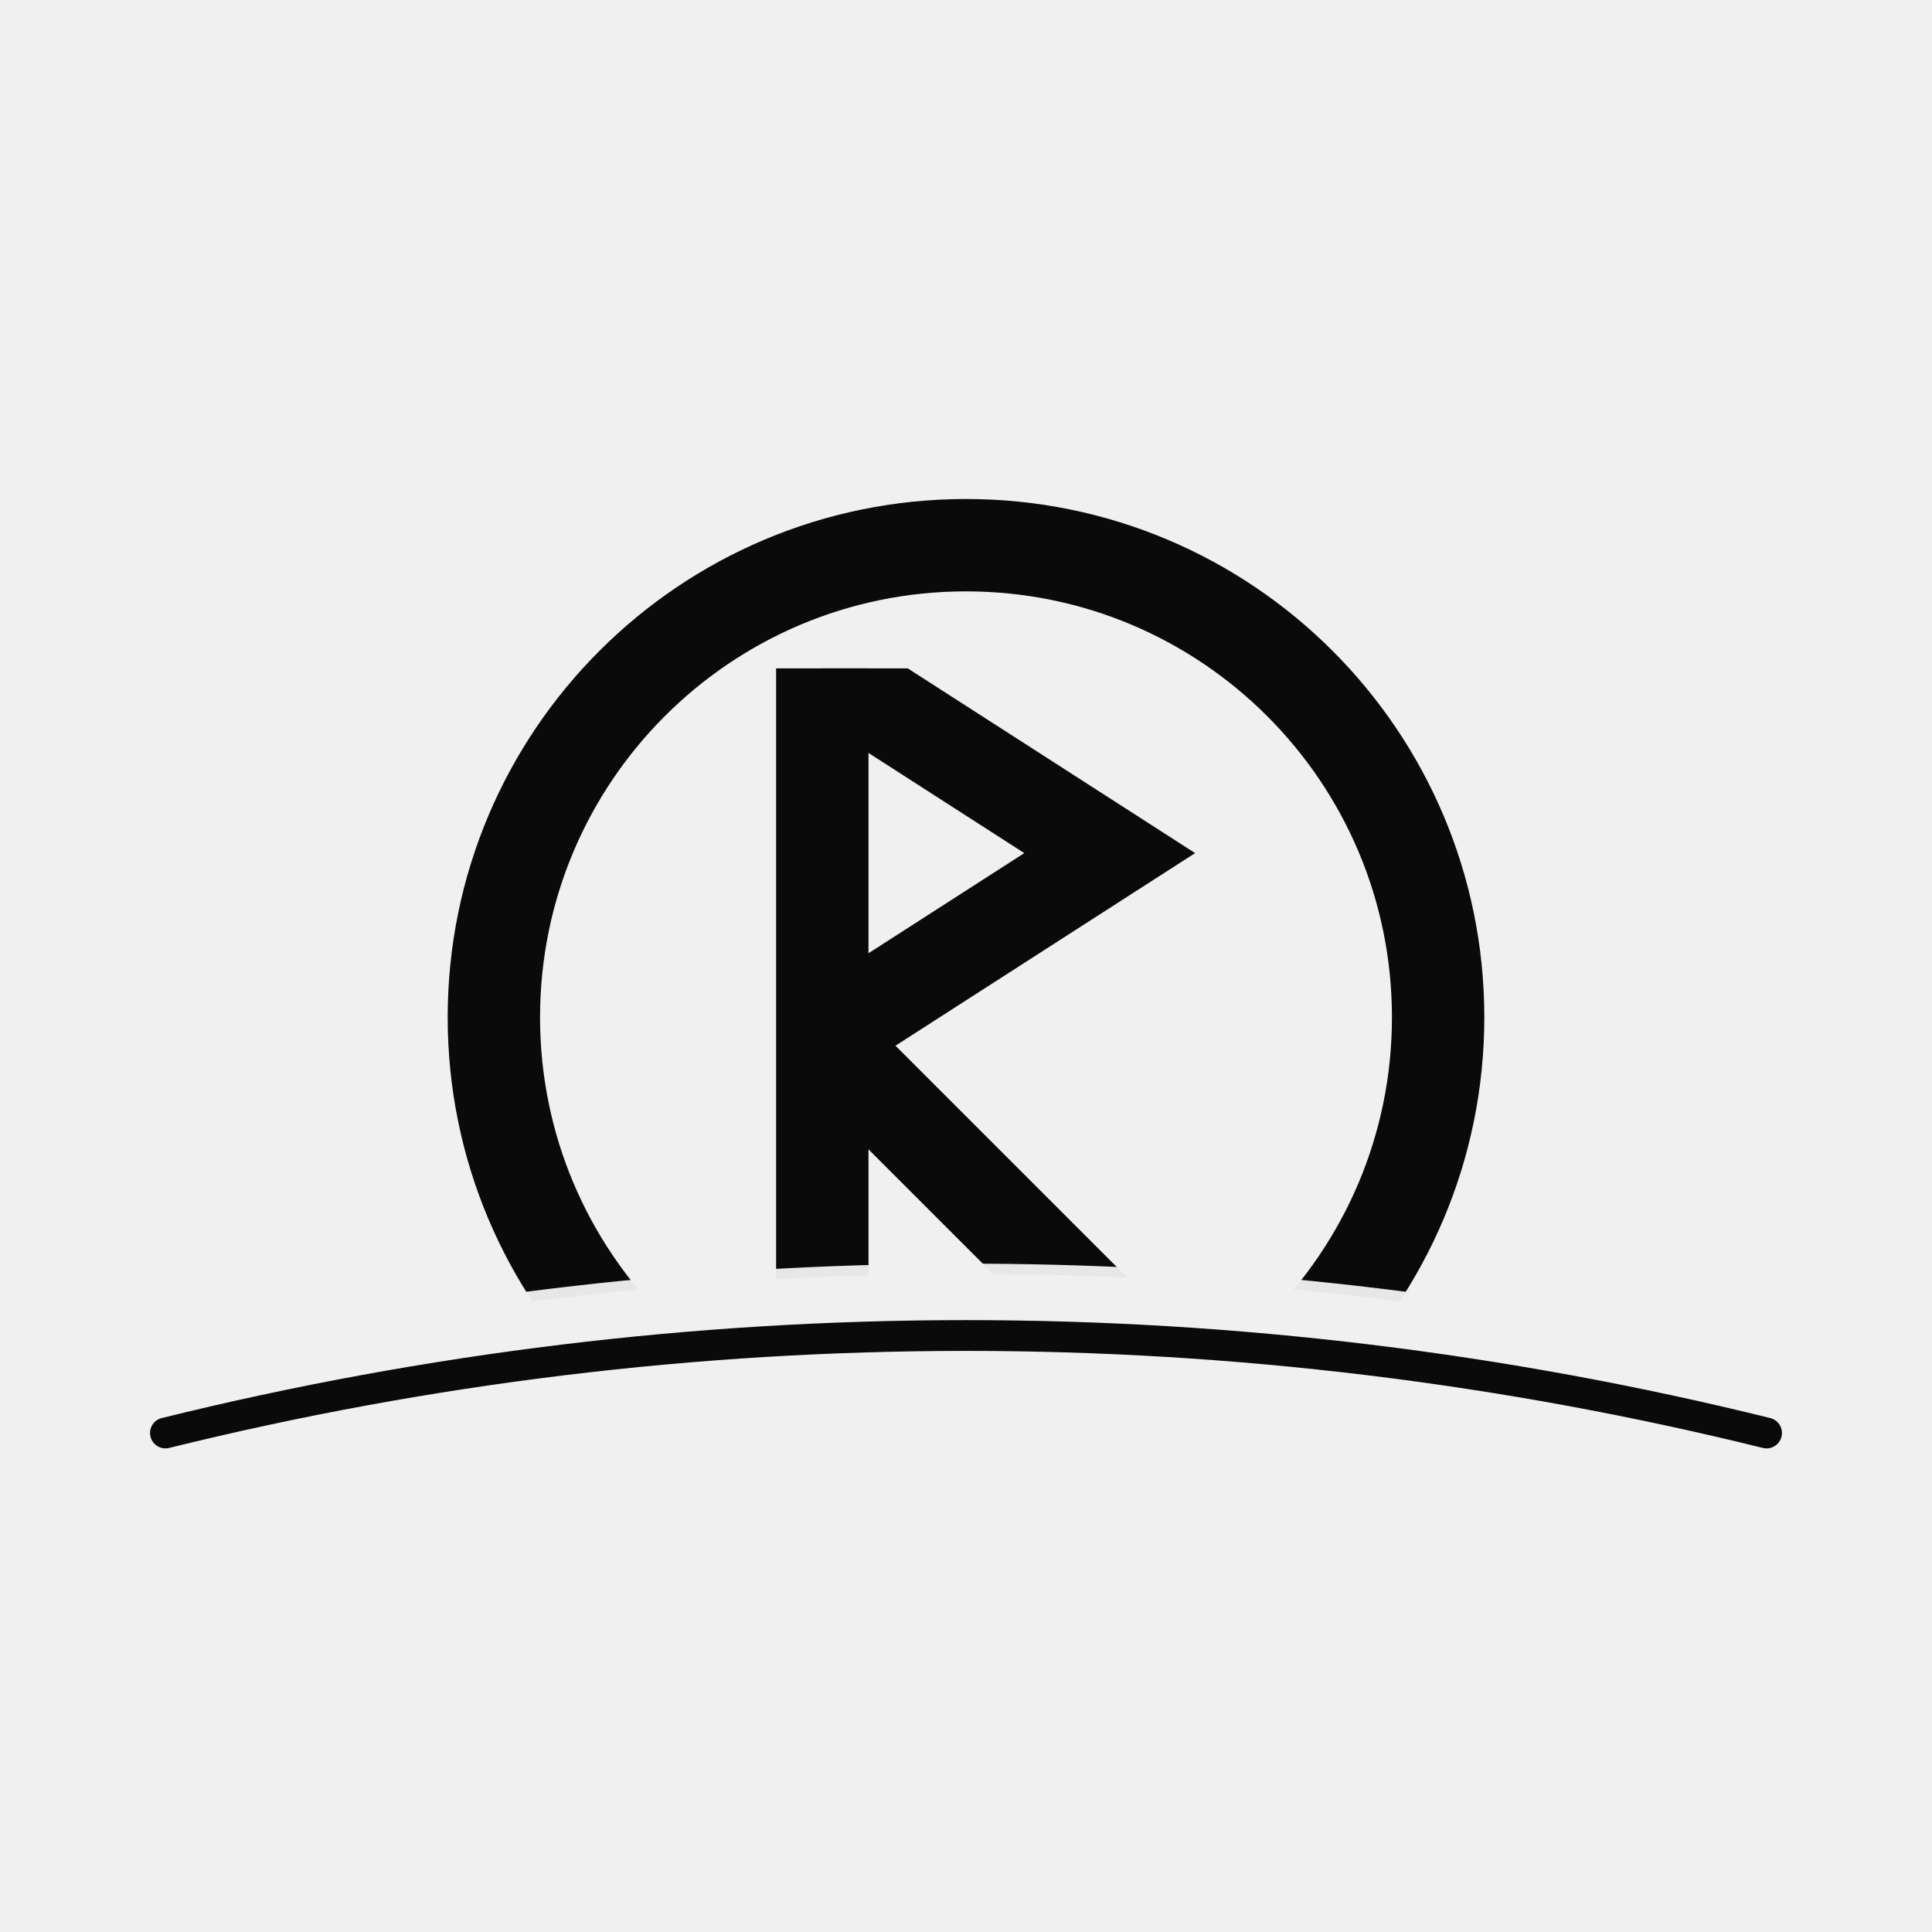
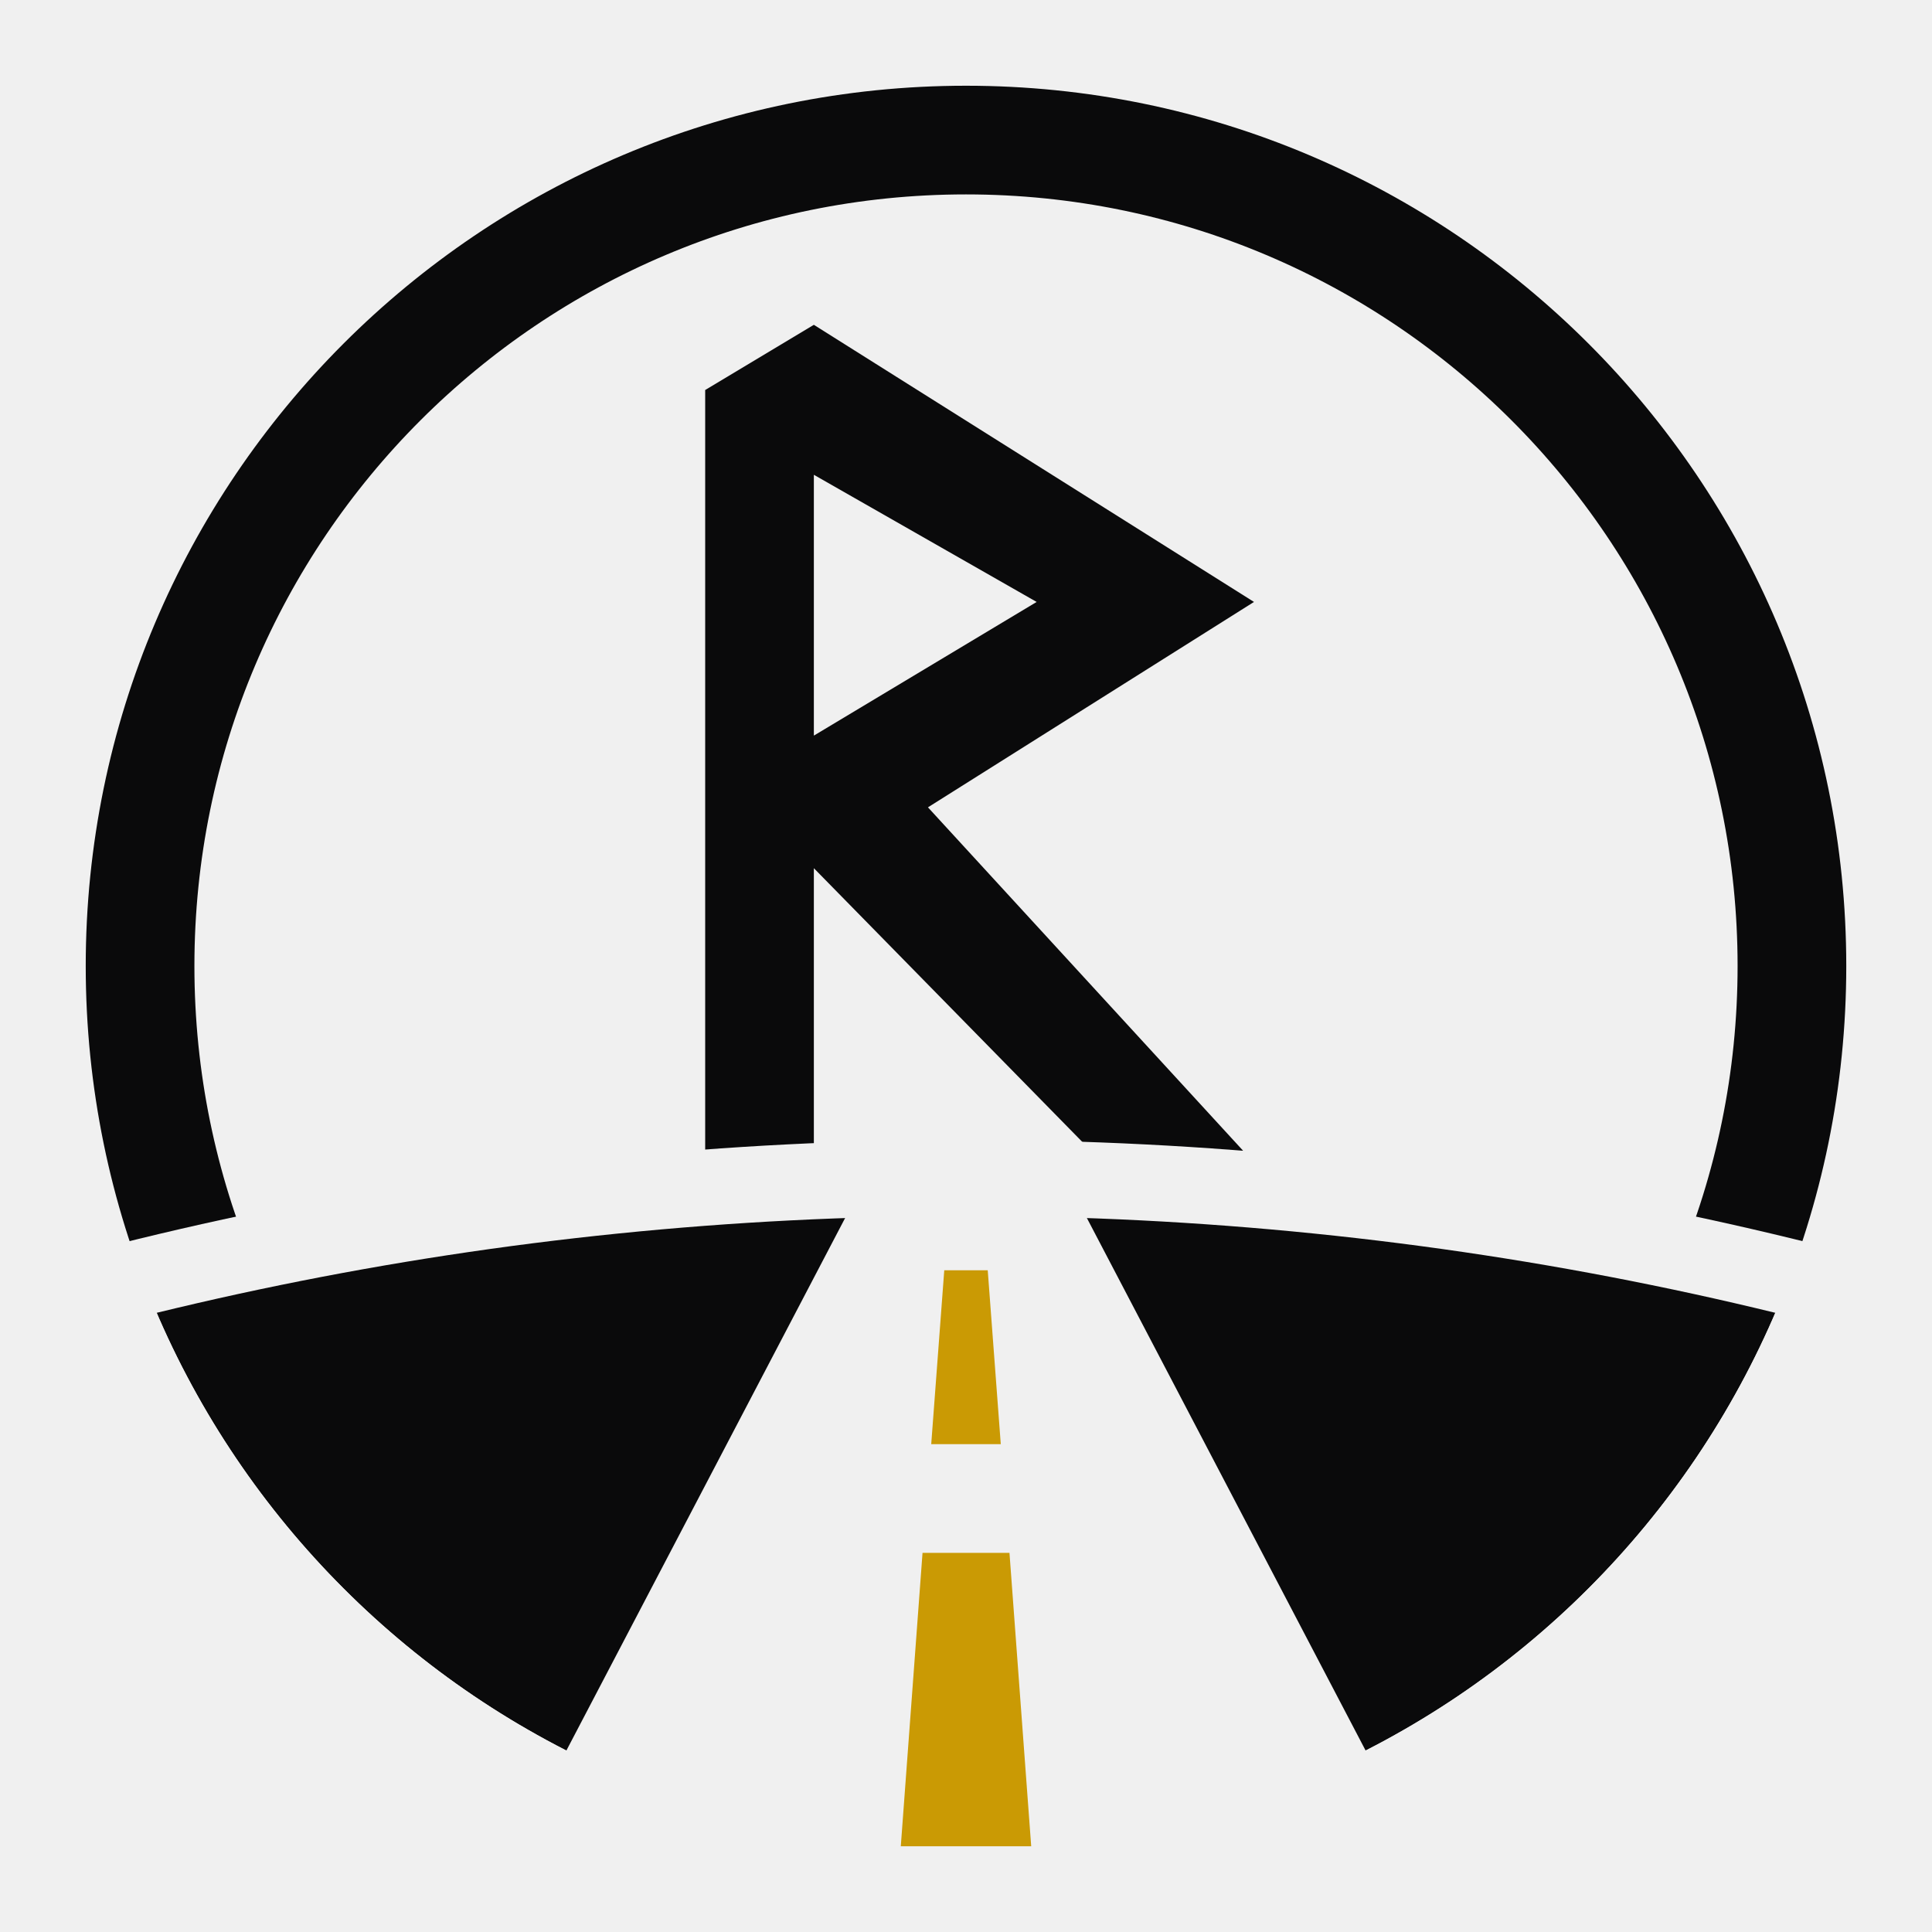
<svg xmlns="http://www.w3.org/2000/svg" viewBox="0 0 64 64">
-   <style>.m{stroke:#0a0a0b}@media(prefers-color-scheme:dark){.m{stroke:#f4f4f0}}</style>
-   <g class="m" fill="none" transform="translate(-2 11.94) scale(.34)">
+   <style>.f{fill:#0a0a0b}.s{stroke:#0a0a0b}.a{fill:#ca9a04}@media(prefers-color-scheme:dark){.f{fill:#f4f4f0}.s{stroke:#f4f4f0}.a{fill:#f5c518}}</style>
+   <g transform="translate(-4 -4) scale(.36)">
    <defs>
      <mask id="s">
        <rect fill="#fff" height="200" width="200" />
-         <circle cx="100" cy="420" fill="#000" r="331.5" />
+         <circle cx="100" cy="436" fill="#000" r="320" />
      </mask>
-       <clipPath id="r">
-         <rect height="200" width="200" y="30" />
+       <clipPath id="c">
+         <circle cx="100" cy="100" r="81" />
      </clipPath>
+       <mask id="r">
+         <rect fill="#fff" height="200" width="200" />
+         <path d="M89.5 122Q100 120.8 110.5 122L144 186H56Z" fill="#000" />
+       </mask>
    </defs>
-     <g mask="url(#s)" stroke-miterlimit="10" stroke-width="9">
-       <circle cx="100" cy="64" r="46" />
-       <g clip-path="url(#r)">
-         <path d="M86 112V30" />
-         <path d="M86 30L114 48L86 66" />
-         <path d="M86 66L124 104" />
-       </g>
+     <g mask="url(#s)">
+       <circle class="s" cx="100" cy="100" fill="none" r="76" stroke-width="10" />
+       <path class="f" d="M76 47L86 41L126.5 66.5L96.5 85.4L125.5 117H111.5L86 91V117H76ZM86 54.8V78.8L106.5 66.5Z" fill-rule="evenodd" />
    </g>
-     <path d="M22 104.5A325 325 0 0 1 178 104.5" stroke-linecap="round" stroke-width="3" />
+     <g clip-path="url(#c)">
+       <circle class="f" cx="100" cy="436" mask="url(#r)" r="313" />
+     </g>
+     <polygon class="a" points="98,128 102,128 103.2,144 96.8,144" />
+     <polygon class="a" points="96,154 104,154 106,181 94,181" />
  </g>
</svg>
